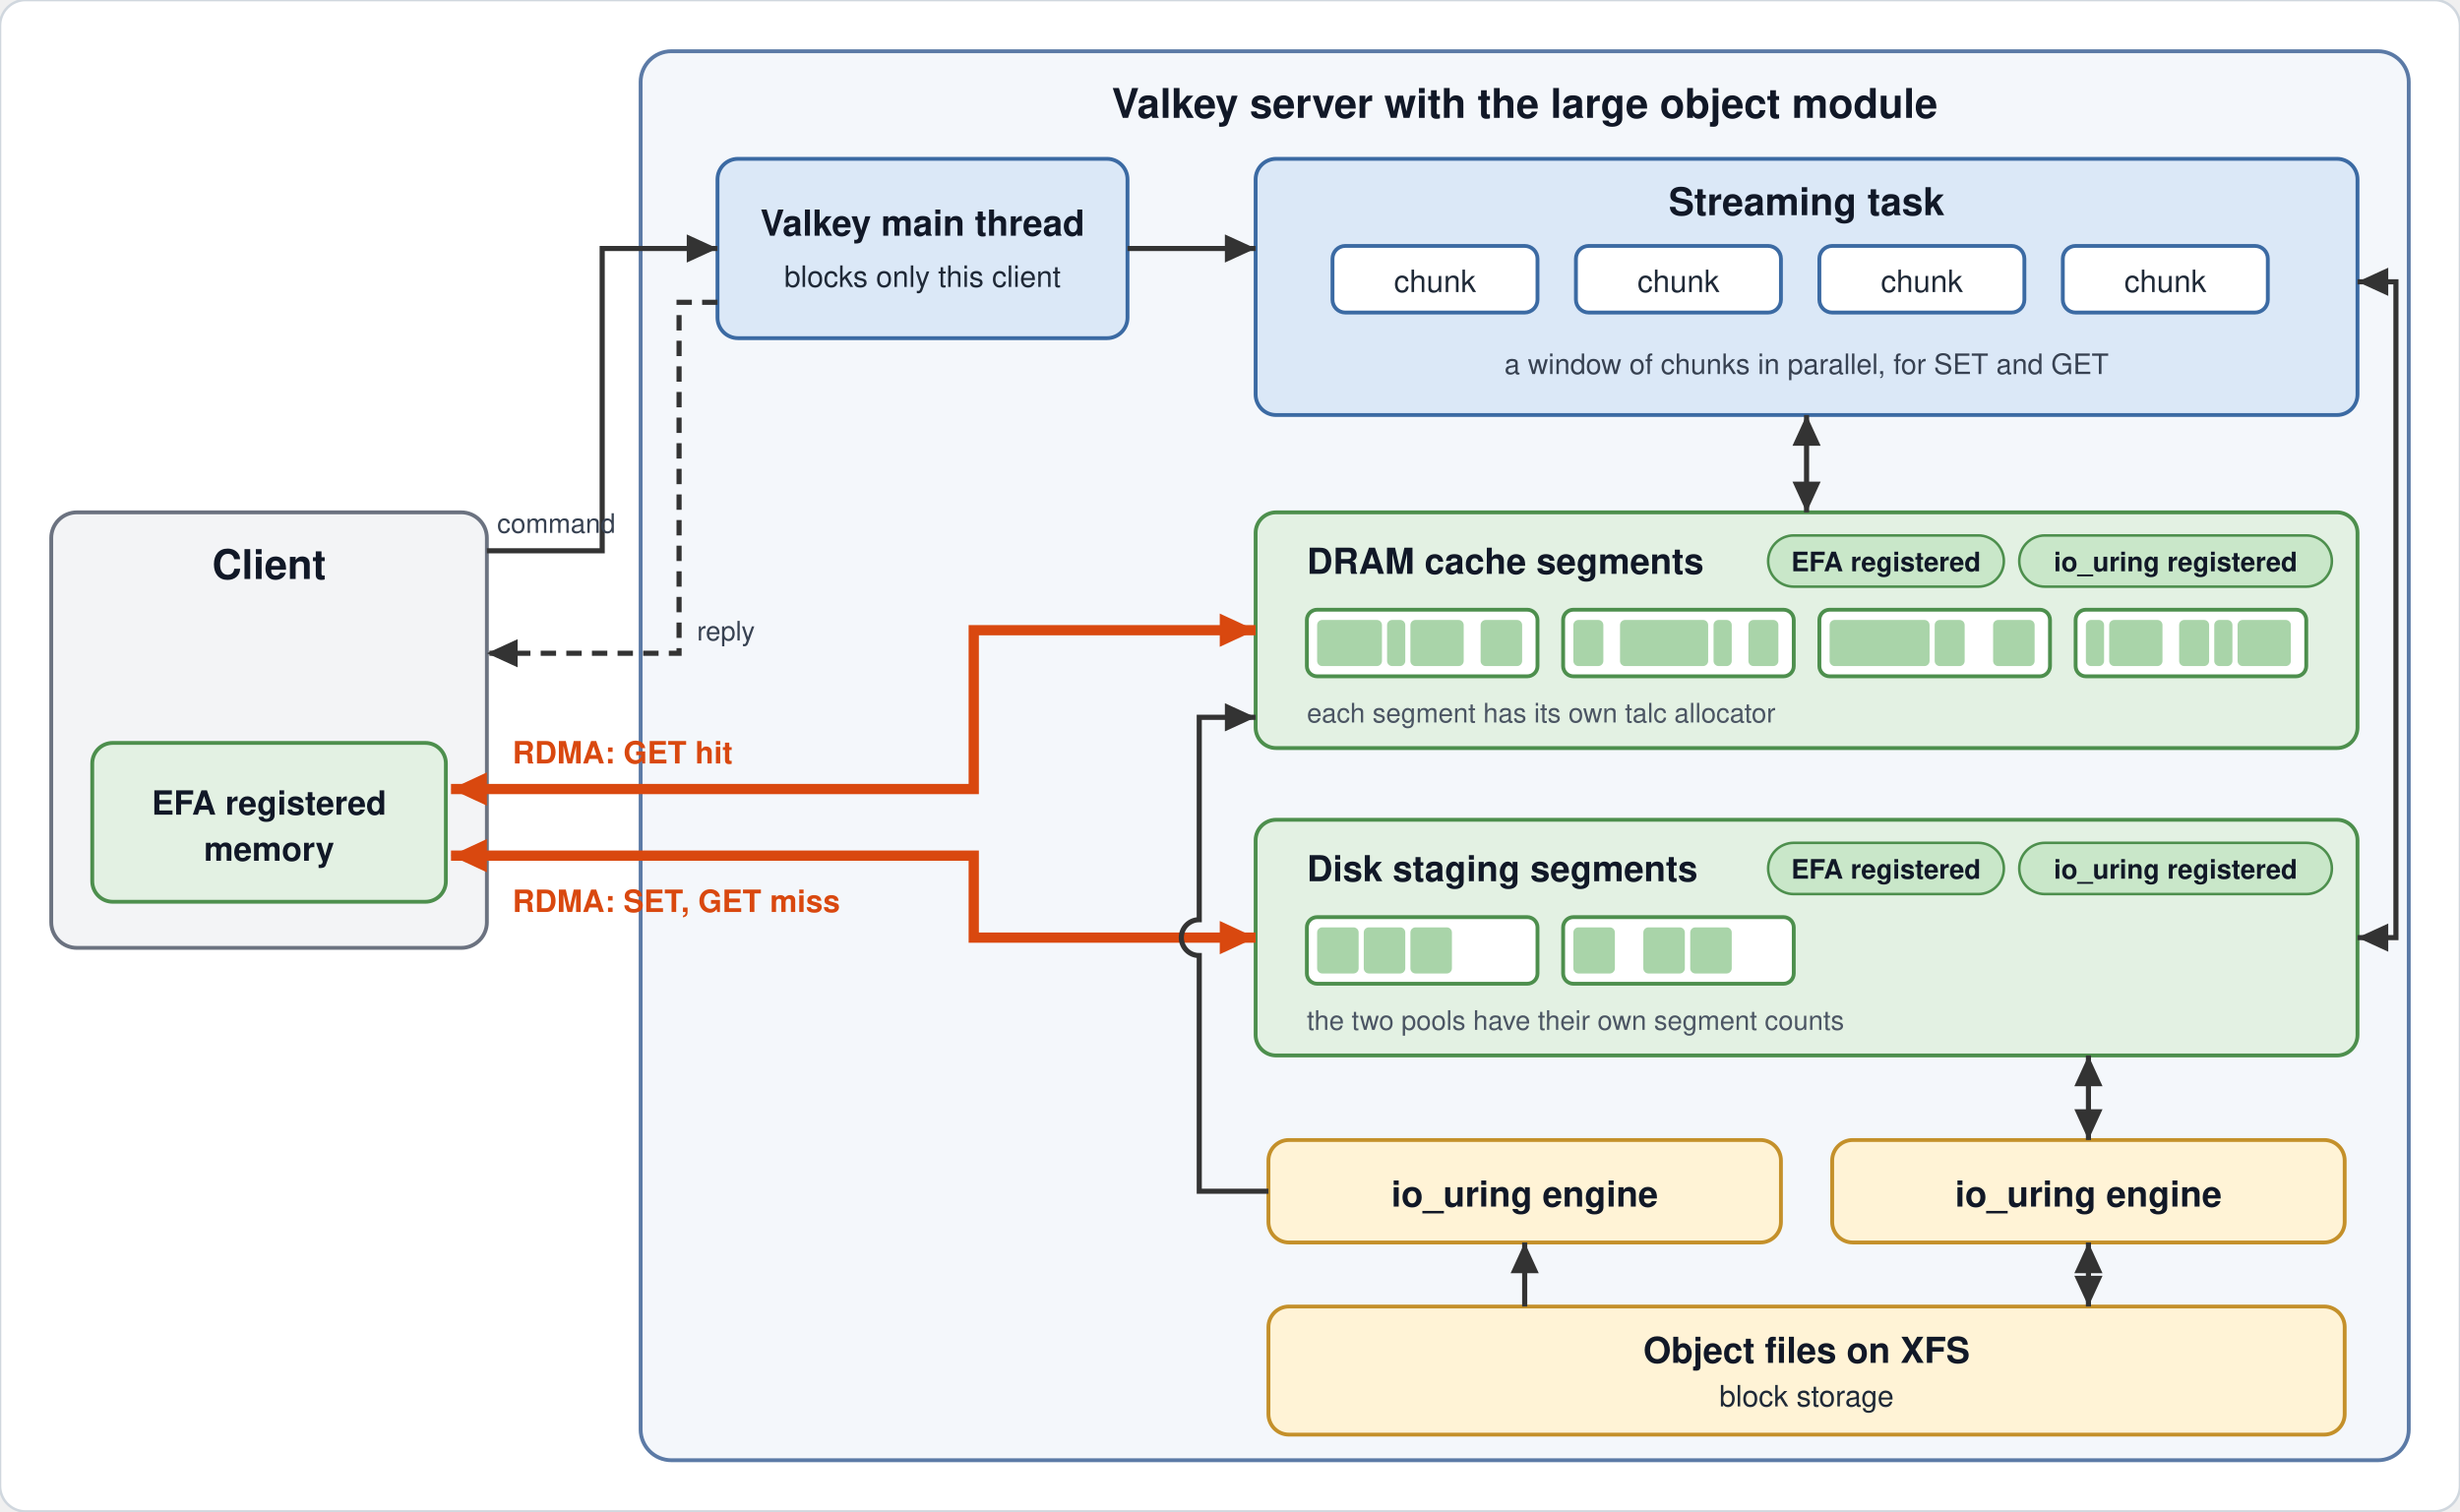
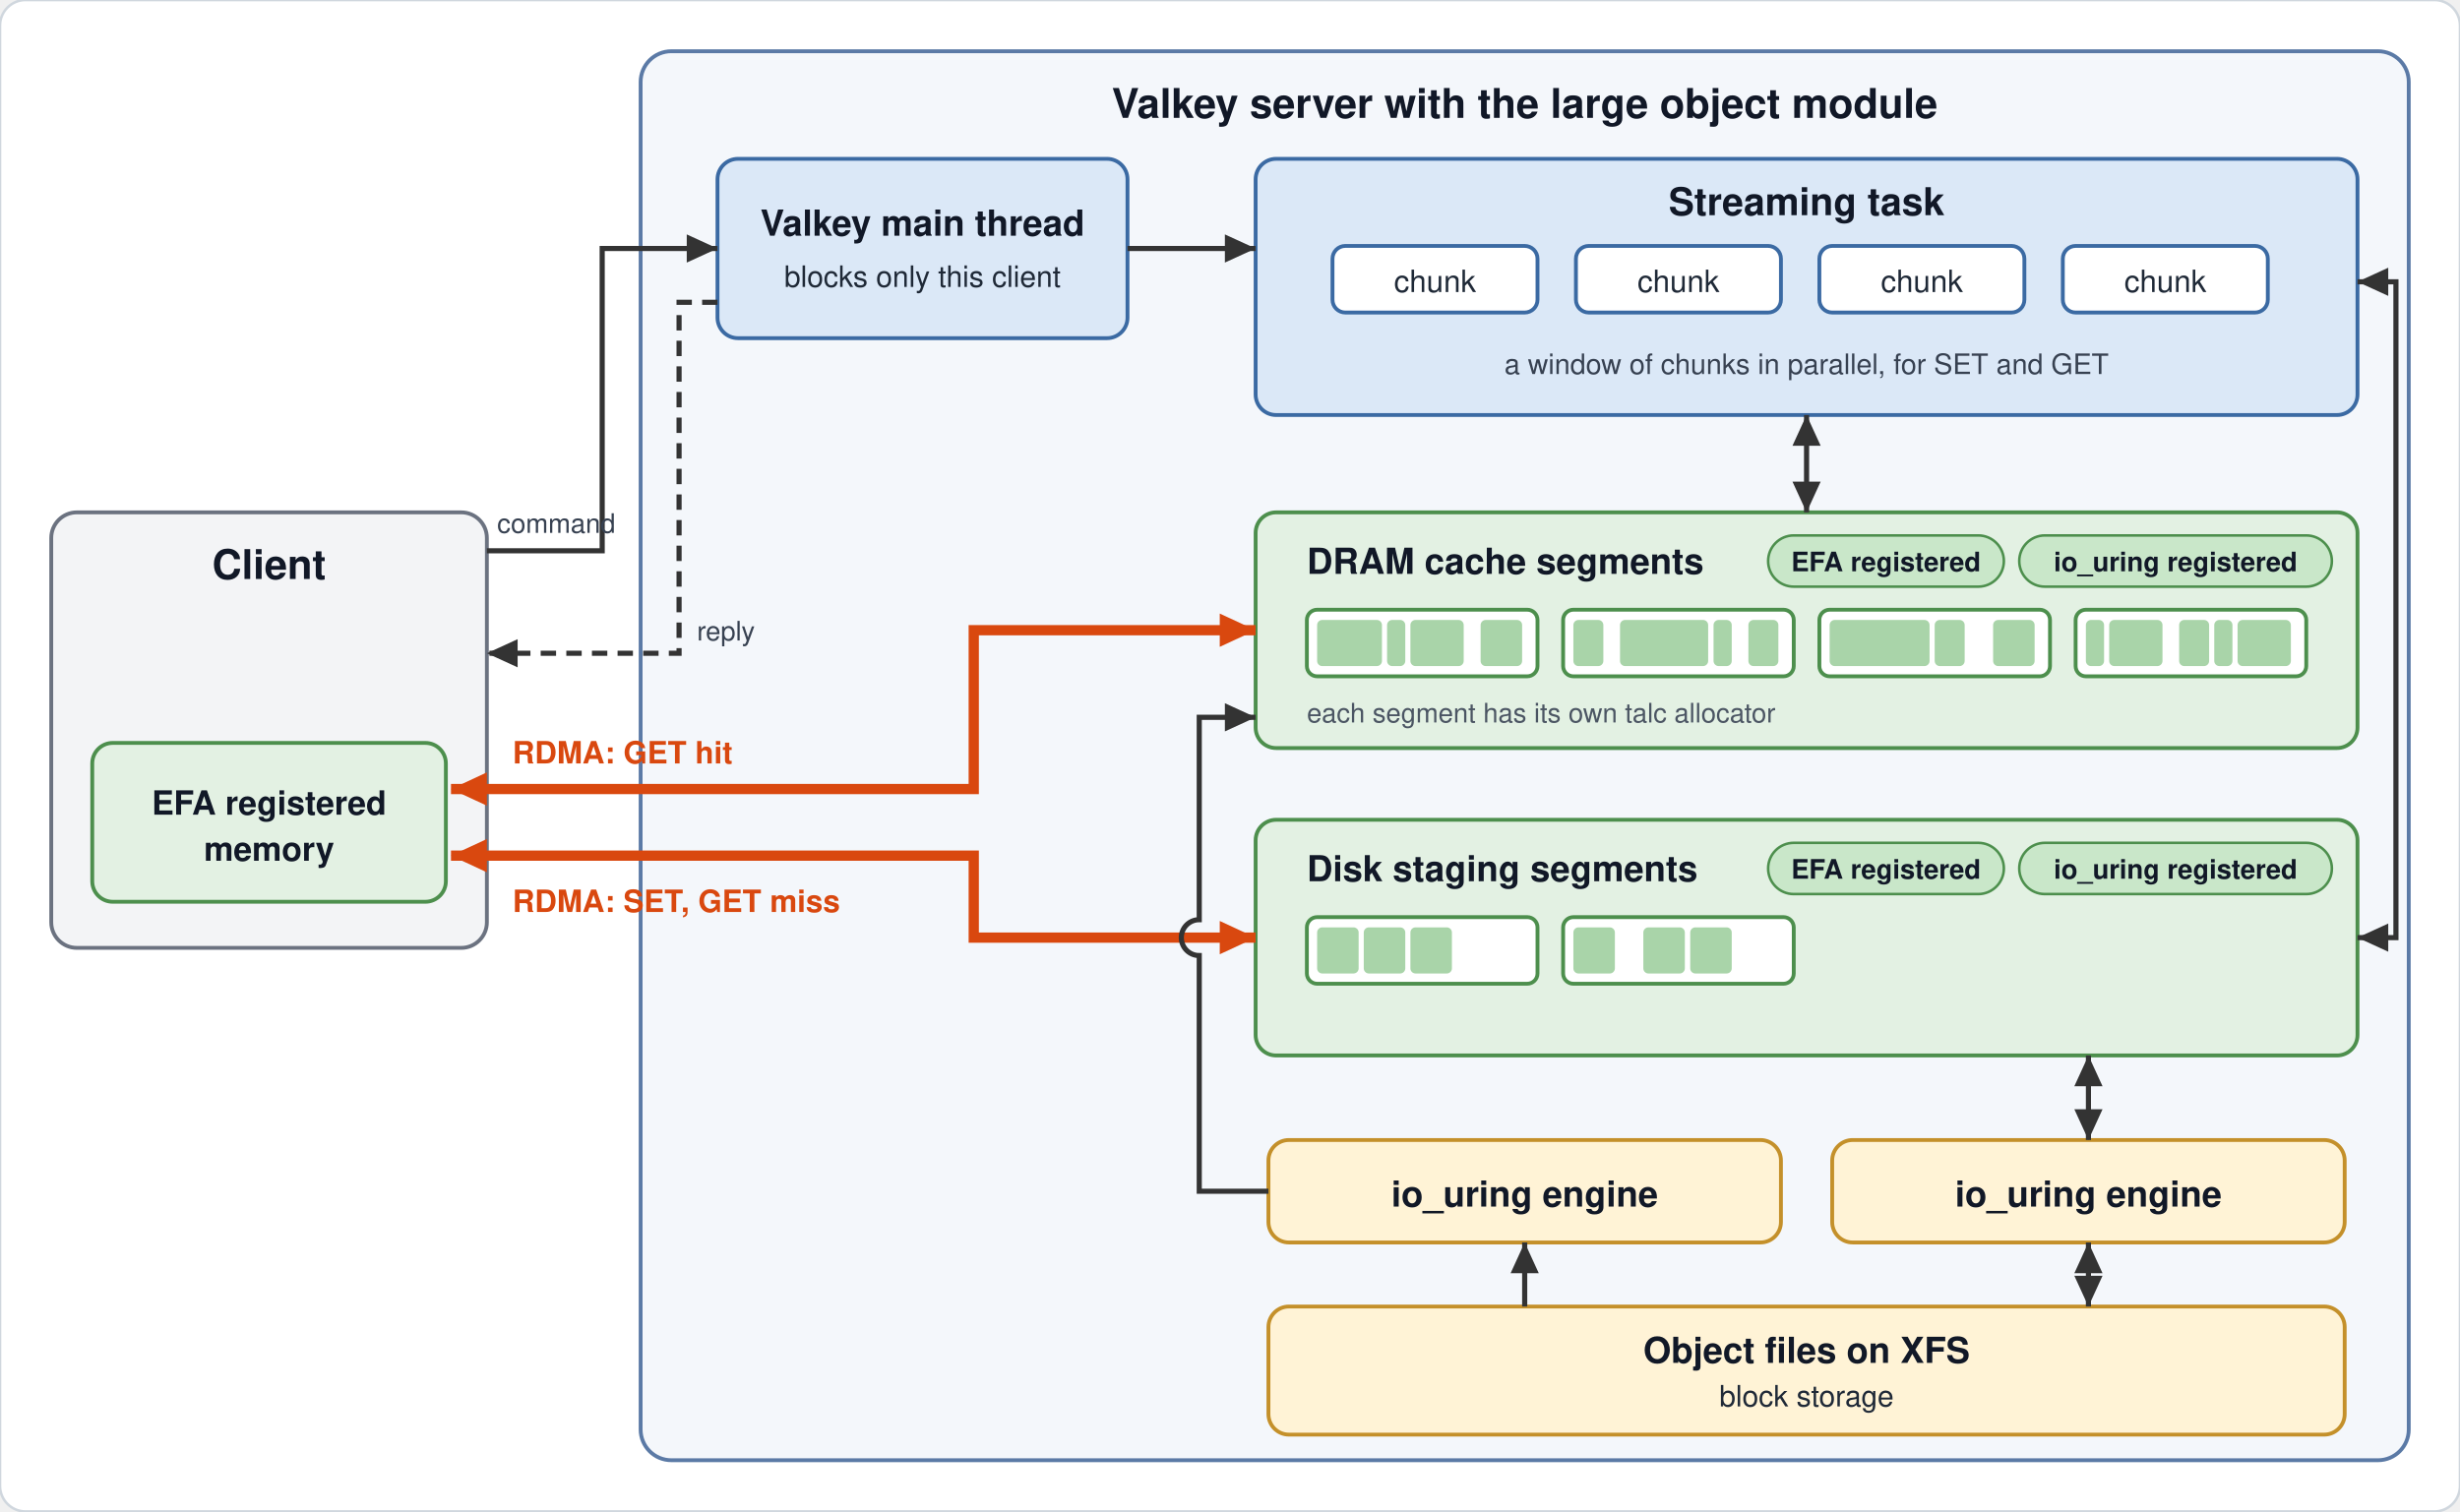
<svg xmlns="http://www.w3.org/2000/svg" viewBox="0 0 960 590" width="960" height="590" font-family="Helvetica, Arial, sans-serif">
  <rect x="0" y="0" width="960" height="590" rx="10" fill="#ffffff" stroke="#d0d7de" />
  <rect x="20" y="200" width="170" height="170" rx="10" fill="#f3f4f6" stroke="#6b7280" stroke-width="1.5" />
  <text x="105" y="226" text-anchor="middle" font-size="16" font-weight="700" fill="#111827">Client</text>
  <rect x="36" y="290" width="138" height="62" rx="8" fill="#e3f1e3" stroke="#4d8f4d" stroke-width="1.5" />
  <text x="105" y="318" text-anchor="middle" font-size="13" font-weight="700" fill="#111827">EFA registered</text>
  <text x="105" y="336" text-anchor="middle" font-size="13" font-weight="700" fill="#111827">memory</text>
  <rect x="250" y="20" width="690" height="550" rx="12" fill="#f4f7fb" stroke="#5b7aa6" stroke-width="1.5" />
  <text x="595" y="46" text-anchor="middle" font-size="16" font-weight="700" fill="#111827">Valkey server with the large object module</text>
  <rect x="280" y="62" width="160" height="70" rx="8" fill="#dbe8f7" stroke="#3b6aa3" stroke-width="1.5" />
  <text x="360" y="92" text-anchor="middle" font-size="14" font-weight="700" fill="#111827">Valkey main thread</text>
  <text x="360" y="112" text-anchor="middle" font-size="11.5" fill="#1f2937">blocks only this client</text>
  <rect x="490" y="62" width="430" height="100" rx="8" fill="#dbe8f7" stroke="#3b6aa3" stroke-width="1.5" />
  <text x="705" y="84" text-anchor="middle" font-size="15" font-weight="700" fill="#111827">Streaming task</text>
  <rect x="520" y="96" width="80" height="26" rx="5" fill="#ffffff" stroke="#3b6aa3" stroke-width="1.5" />
  <text x="560" y="114" text-anchor="middle" font-size="12" fill="#1f2937">chunk</text>
  <rect x="615" y="96" width="80" height="26" rx="5" fill="#ffffff" stroke="#3b6aa3" stroke-width="1.5" />
  <text x="655" y="114" text-anchor="middle" font-size="12" fill="#1f2937">chunk</text>
  <rect x="710" y="96" width="80" height="26" rx="5" fill="#ffffff" stroke="#3b6aa3" stroke-width="1.5" />
  <text x="750" y="114" text-anchor="middle" font-size="12" fill="#1f2937">chunk</text>
  <rect x="805" y="96" width="80" height="26" rx="5" fill="#ffffff" stroke="#3b6aa3" stroke-width="1.5" />
  <text x="845" y="114" text-anchor="middle" font-size="12" fill="#1f2937">chunk</text>
  <text x="705" y="146" text-anchor="middle" font-size="11" fill="#374151">a window of chunks in parallel, for SET and GET</text>
  <rect x="490" y="200" width="430" height="92" rx="8" fill="#e3f1e3" stroke="#4d8f4d" stroke-width="1.5" />
  <text x="510" y="224" text-anchor="start" font-size="14" font-weight="700" fill="#111827">DRAM cache segments</text>
  <rect x="690" y="209" width="92" height="20" rx="10" fill="#c9e7c9" stroke="#4d8f4d" />
  <text x="736.0" y="223" text-anchor="middle" font-size="10.5" font-weight="700" fill="#111827">EFA registered</text>
  <rect x="788" y="209" width="122" height="20" rx="10" fill="#c9e7c9" stroke="#4d8f4d" />
  <text x="849.0" y="223" text-anchor="middle" font-size="10.5" font-weight="700" fill="#111827">io_uring registered</text>
  <rect x="510" y="238" width="90" height="26" rx="4" fill="#ffffff" stroke="#4d8f4d" stroke-width="1.5" />
  <rect x="514.0" y="242" width="25.3" height="18" rx="2" fill="#a9d4a9" />
  <rect x="541.3" y="242" width="7.1" height="18" rx="2" fill="#a9d4a9" />
  <rect x="550.4" y="242" width="20.8" height="18" rx="2" fill="#a9d4a9" />
  <rect x="577.8" y="242" width="16.2" height="18" rx="2" fill="#a9d4a9" />
  <rect x="610" y="238" width="90" height="26" rx="4" fill="#ffffff" stroke="#4d8f4d" stroke-width="1.5" />
  <rect x="614.0" y="242" width="11.7" height="18" rx="2" fill="#a9d4a9" />
  <rect x="632.2" y="242" width="34.4" height="18" rx="2" fill="#a9d4a9" />
  <rect x="668.7" y="242" width="7.1" height="18" rx="2" fill="#a9d4a9" />
  <rect x="682.3" y="242" width="11.7" height="18" rx="2" fill="#a9d4a9" />
  <rect x="710" y="238" width="90" height="26" rx="4" fill="#ffffff" stroke="#4d8f4d" stroke-width="1.5" />
  <rect x="714.0" y="242" width="39.0" height="18" rx="2" fill="#a9d4a9" />
  <rect x="755.0" y="242" width="11.7" height="18" rx="2" fill="#a9d4a9" />
  <rect x="777.8" y="242" width="16.2" height="18" rx="2" fill="#a9d4a9" />
  <rect x="810" y="238" width="90" height="26" rx="4" fill="#ffffff" stroke="#4d8f4d" stroke-width="1.5" />
  <rect x="814.0" y="242" width="7.1" height="18" rx="2" fill="#a9d4a9" />
  <rect x="823.1" y="242" width="20.8" height="18" rx="2" fill="#a9d4a9" />
  <rect x="850.4" y="242" width="11.7" height="18" rx="2" fill="#a9d4a9" />
  <rect x="864.1" y="242" width="7.1" height="18" rx="2" fill="#a9d4a9" />
  <rect x="873.2" y="242" width="20.8" height="18" rx="2" fill="#a9d4a9" />
  <text x="510" y="282" text-anchor="start" font-size="10.5" fill="#4b5563">each segment has its own talc allocator</text>
  <rect x="490" y="320" width="430" height="92" rx="8" fill="#e3f1e3" stroke="#4d8f4d" stroke-width="1.5" />
  <text x="510" y="344" text-anchor="start" font-size="14" font-weight="700" fill="#111827">Disk staging segments</text>
  <rect x="690" y="329" width="92" height="20" rx="10" fill="#c9e7c9" stroke="#4d8f4d" />
  <text x="736.0" y="343" text-anchor="middle" font-size="10.5" font-weight="700" fill="#111827">EFA registered</text>
  <rect x="788" y="329" width="122" height="20" rx="10" fill="#c9e7c9" stroke="#4d8f4d" />
  <text x="849.0" y="343" text-anchor="middle" font-size="10.5" font-weight="700" fill="#111827">io_uring registered</text>
  <rect x="510" y="358" width="90" height="26" rx="4" fill="#ffffff" stroke="#4d8f4d" stroke-width="1.5" />
  <rect x="514.0" y="362" width="16.2" height="18" rx="2" fill="#a9d4a9" />
  <rect x="532.2" y="362" width="16.2" height="18" rx="2" fill="#a9d4a9" />
  <rect x="550.4" y="362" width="16.2" height="18" rx="2" fill="#a9d4a9" />
  <rect x="610" y="358" width="90" height="26" rx="4" fill="#ffffff" stroke="#4d8f4d" stroke-width="1.5" />
  <rect x="614.0" y="362" width="16.2" height="18" rx="2" fill="#a9d4a9" />
  <rect x="641.3" y="362" width="16.2" height="18" rx="2" fill="#a9d4a9" />
  <rect x="659.6" y="362" width="16.2" height="18" rx="2" fill="#a9d4a9" />
-   <text x="510" y="402" text-anchor="start" font-size="10.5" fill="#4b5563">the two pools have their own segment counts</text>
  <rect x="495" y="445" width="200" height="40" rx="8" fill="#fff3d6" stroke="#c4902a" stroke-width="1.5" />
  <text x="595" y="471" text-anchor="middle" font-size="14" font-weight="700" fill="#111827">io_uring engine</text>
  <rect x="715" y="445" width="200" height="40" rx="8" fill="#fff3d6" stroke="#c4902a" stroke-width="1.5" />
  <text x="815" y="471" text-anchor="middle" font-size="14" font-weight="700" fill="#111827">io_uring engine</text>
  <rect x="495" y="510" width="420" height="50" rx="8" fill="#fff3d6" stroke="#c4902a" stroke-width="1.5" />
  <text x="705" y="532" text-anchor="middle" font-size="14" font-weight="700" fill="#111827">Object files on XFS</text>
  <text x="705" y="549" text-anchor="middle" font-size="11.5" fill="#1f2937">block storage</text>
  <polyline points="190,215 235,215 235,97 280,97" fill="none" stroke="#333333" stroke-width="2" />
  <polygon points="280,97 268,91.5 268,102.5" fill="#333333" />
  <text x="194" y="208" text-anchor="start" font-size="10.5" fill="#374151">command</text>
  <polyline points="280,118 265,118 265,255 190,255" fill="none" stroke="#333333" stroke-width="2" stroke-dasharray="6 4" />
  <polygon points="190,255 202,249.5 202,260.5" fill="#333333" />
  <text x="272" y="250" text-anchor="start" font-size="10.5" fill="#374151">reply</text>
  <polyline points="440,97 490,97" fill="none" stroke="#333333" stroke-width="2" />
  <polygon points="490,97 478,91.5 478,102.5" fill="#333333" />
  <polyline points="705,162 705,200" fill="none" stroke="#333333" stroke-width="2" />
  <polygon points="705,162 699.5,174 710.5,174" fill="#333333" />
  <polygon points="705,200 699.5,188 710.5,188" fill="#333333" />
  <polyline points="920,110 935,110 935,366 920,366" fill="none" stroke="#333333" stroke-width="2" />
  <polygon points="920,110 932,104.5 932,115.5" fill="#333333" />
  <polygon points="920,366 932,360.5 932,371.5" fill="#333333" />
  <polyline points="815,412 815,445" fill="none" stroke="#333333" stroke-width="2" />
  <polygon points="815,412 809.5,424 820.5,424" fill="#333333" />
  <polygon points="815,445 809.5,433 820.5,433" fill="#333333" />
  <polyline points="815,485 815,510" fill="none" stroke="#333333" stroke-width="2" />
  <polygon points="815,485 809.5,497 820.5,497" fill="#333333" />
  <polygon points="815,510 809.5,498 820.5,498" fill="#333333" />
  <polyline points="595,510 595,485" fill="none" stroke="#333333" stroke-width="2" />
  <polygon points="595,485 589.5,497 600.5,497" fill="#333333" />
  <polyline points="176,308 380,308 380,246 490,246" fill="none" stroke="#d9480f" stroke-width="4" />
  <polygon points="176,308 190,301.5 190,314.5" fill="#d9480f" />
  <polygon points="490,246 476,239.5 476,252.5" fill="#d9480f" />
  <polyline points="176,334 380,334 380,366 490,366" fill="none" stroke="#d9480f" stroke-width="4" />
  <polygon points="176,334 190,327.5 190,340.5" fill="#d9480f" />
  <polygon points="490,366 476,359.5 476,372.5" fill="#d9480f" />
  <text x="200" y="298" text-anchor="start" font-size="12" font-weight="700" fill="#d9480f">RDMA: GET hit</text>
  <text x="200" y="356" text-anchor="start" font-size="12" font-weight="700" fill="#d9480f">RDMA: SET, GET miss</text>
  <path d="M495,465 H468 V373 A7,7 0 0 1 468,359 V280 H490" fill="none" stroke="#333333" stroke-width="2" />
  <polygon points="490,280 478,274.5 478,285.5" fill="#333333" />
</svg>
